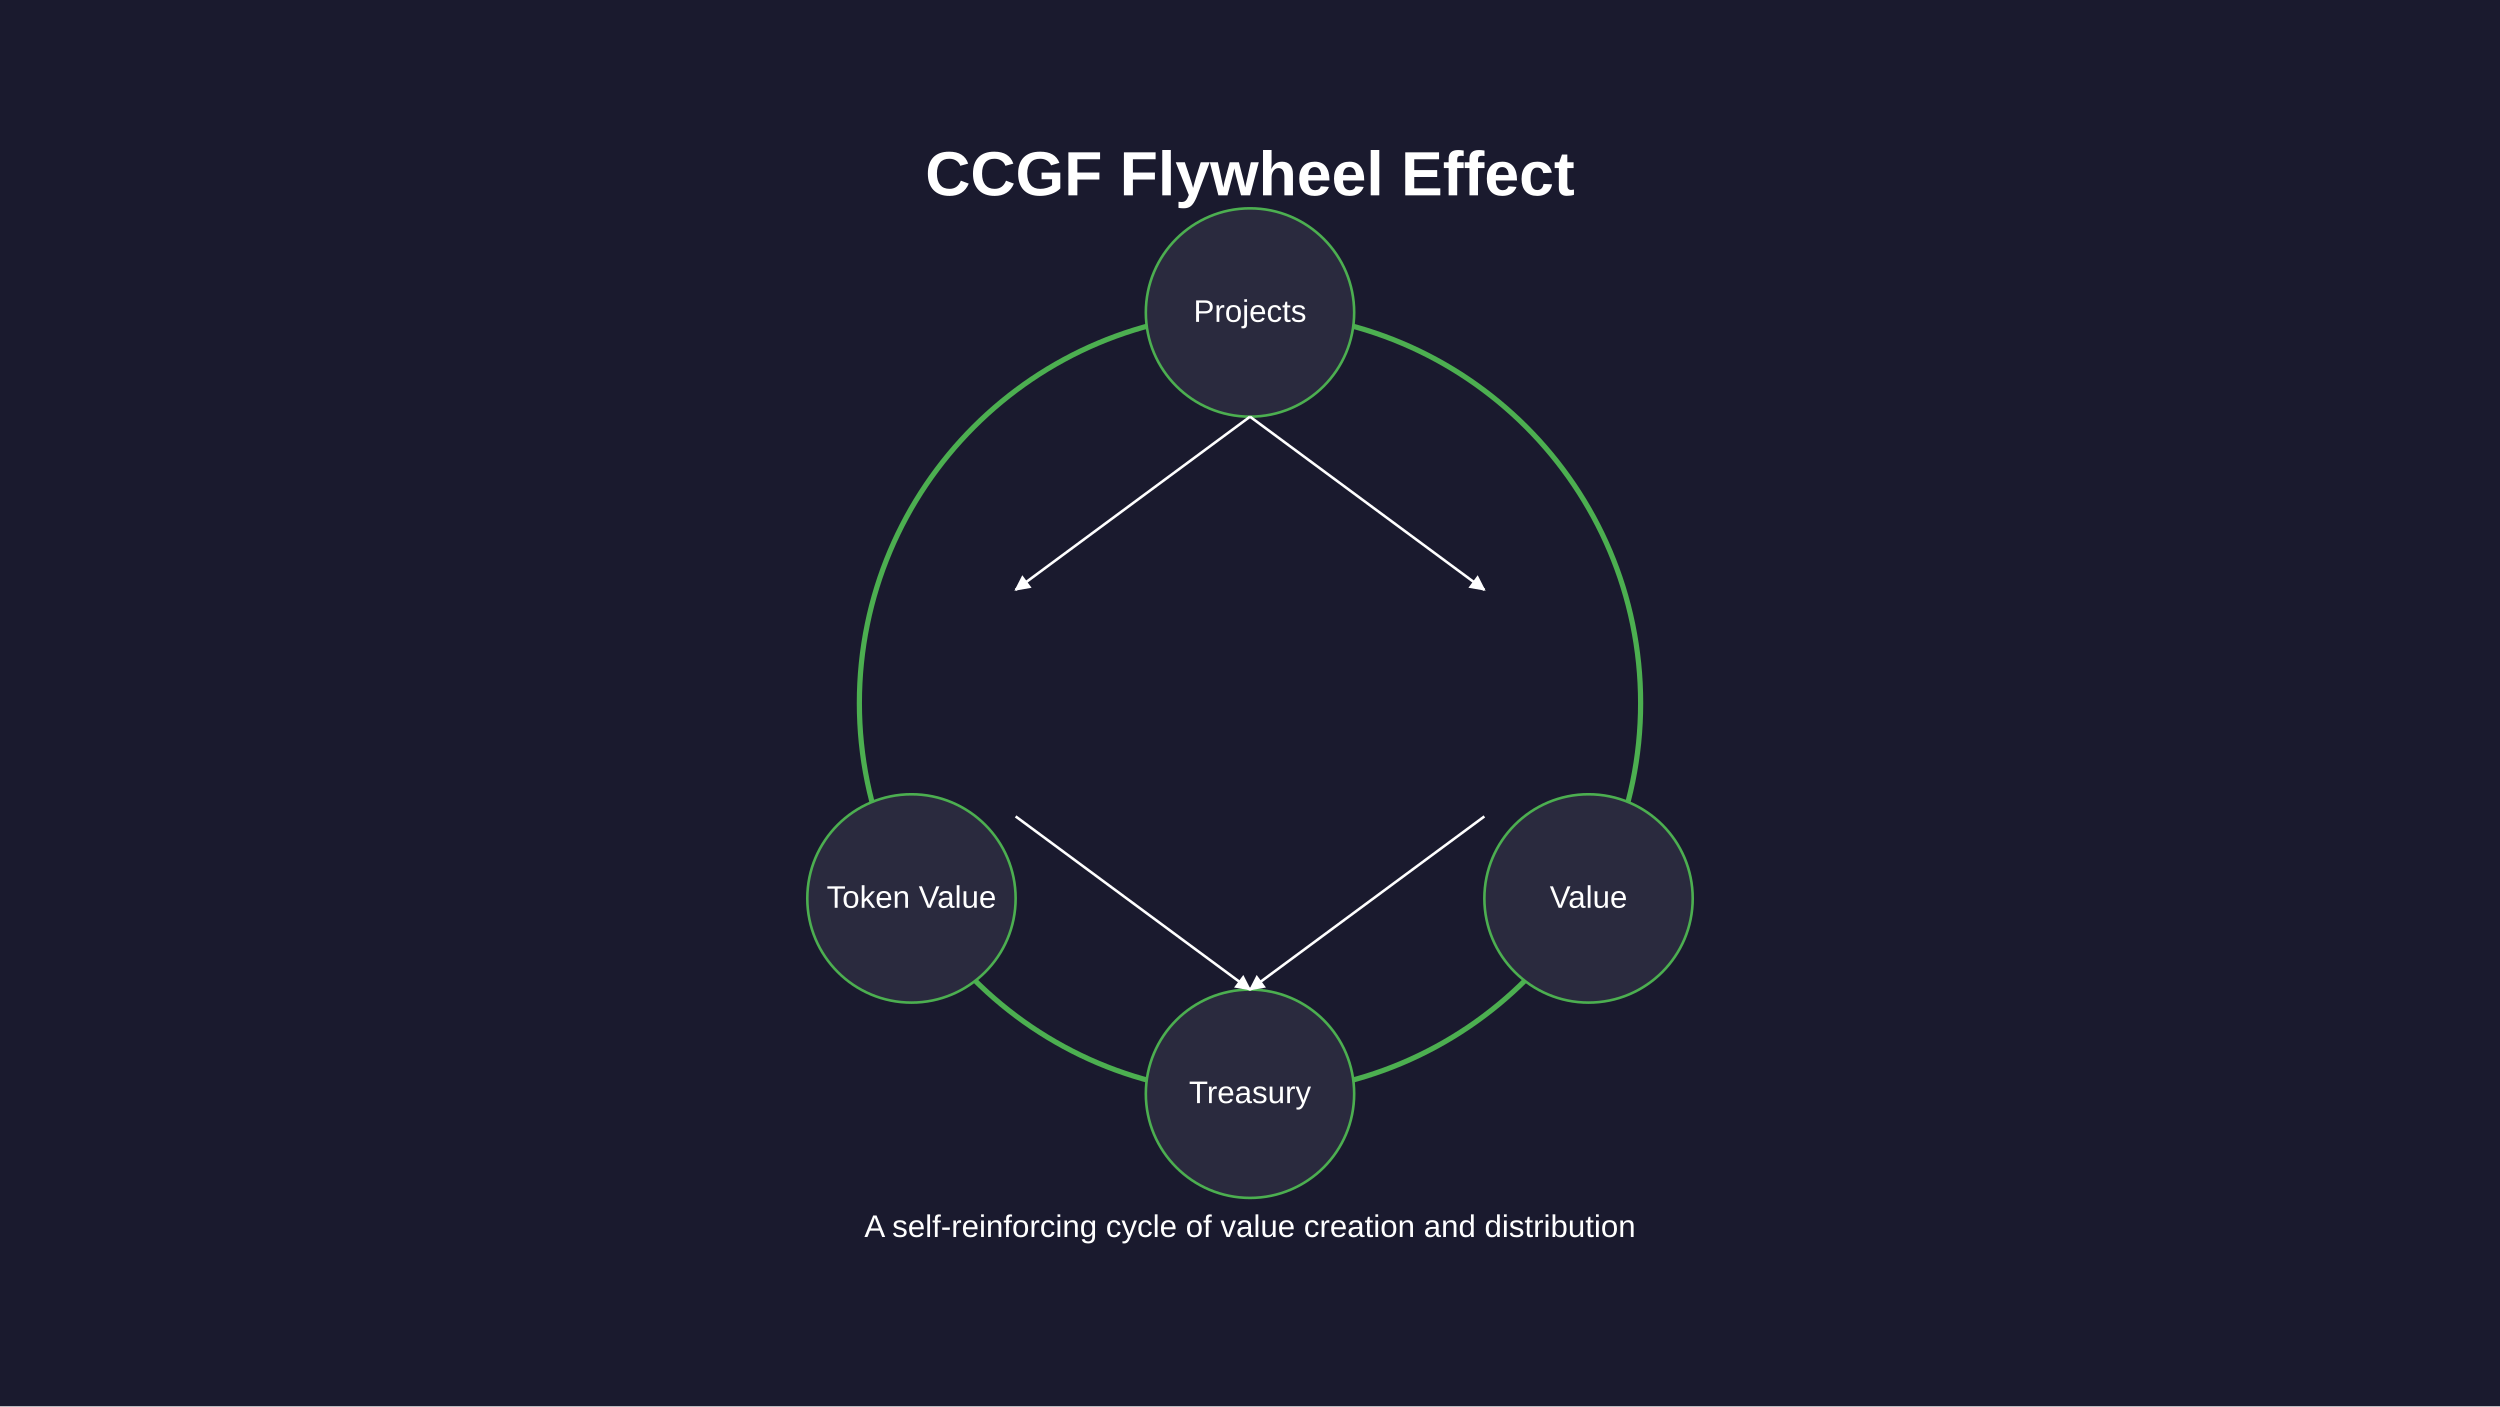
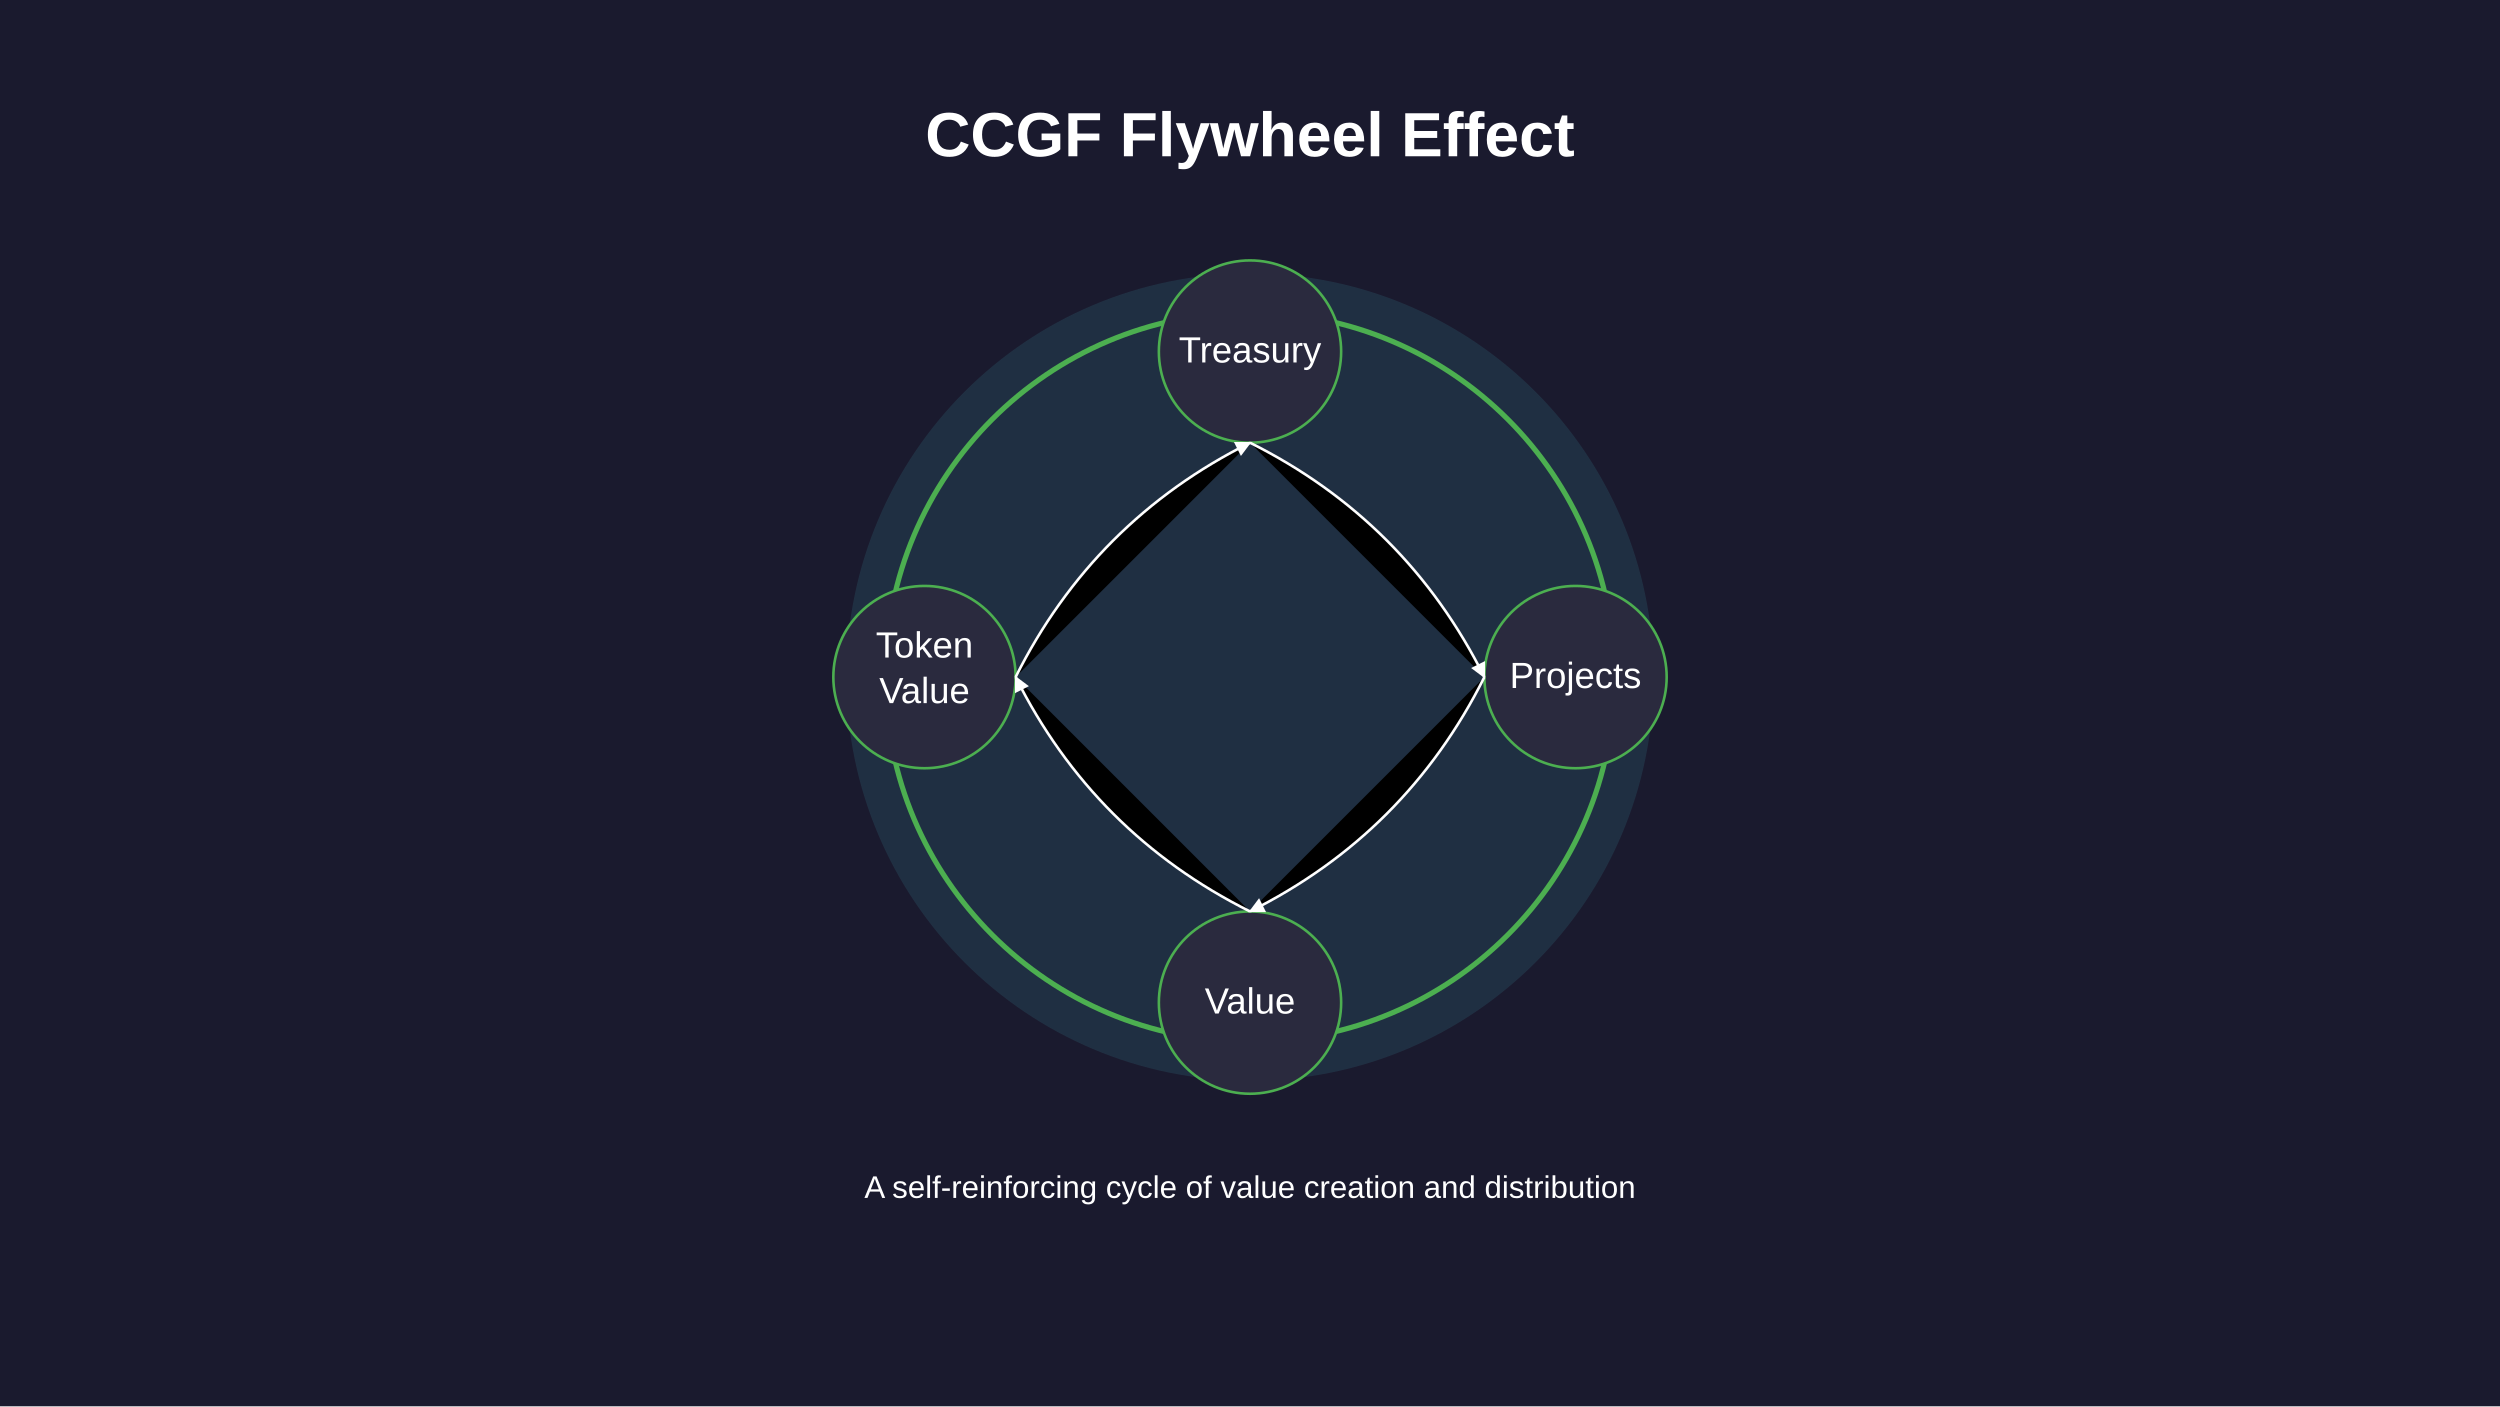
<svg xmlns="http://www.w3.org/2000/svg" width="1920" height="1080" viewBox="0 0 1920 1080">
  <rect width="100%" height="100%" fill="#1a1a2e" />
-   <text x="960" y="150" font-family="Arial, sans-serif" font-size="48" fill="#ffffff" text-anchor="middle" font-weight="bold">
+   <text x="960" y="120" font-family="Arial, sans-serif" font-size="48" fill="#ffffff" text-anchor="middle" font-weight="bold">
        CCGF Flywheel Effect
    </text>
-   <g transform="translate(960,540)">
-     <animateTransform attributeName="transform" attributeType="XML" type="rotate" from="0 0 0" to="360 0 0" dur="20s" repeatCount="indefinite" />
-     <circle r="300" fill="none" stroke="#4CAF50" stroke-width="4" />
-     <g transform="translate(0,-300)">
-       <circle r="80" fill="#2a2a3e" stroke="#4CAF50" stroke-width="2" />
-       <text x="0" y="0" font-family="Arial, sans-serif" font-size="24" fill="#ffffff" text-anchor="middle" dy=".3em">Projects</text>
+   <g transform="translate(960,520)">
+     <circle r="310" fill="#56f5ff" opacity="0.1" />
+     <circle r="280" fill="none" stroke="#4CAF50" stroke-width="4" />
+     <g transform="translate(0,-250)">
+       <circle r="70" fill="#2a2a3e" stroke="#4CAF50" stroke-width="2" />
+       <text x="0" y="0" font-family="Arial, sans-serif" font-size="28" fill="#ffffff" text-anchor="middle" dy=".3em">Treasury</text>
    </g>
-     <g transform="translate(260,150)">
-       <circle r="80" fill="#2a2a3e" stroke="#4CAF50" stroke-width="2" />
-       <text x="0" y="0" font-family="Arial, sans-serif" font-size="24" fill="#ffffff" text-anchor="middle" dy=".3em">Value</text>
+     <g transform="translate(250,0)">
+       <circle r="70" fill="#2a2a3e" stroke="#4CAF50" stroke-width="2" />
+       <text x="0" y="0" font-family="Arial, sans-serif" font-size="28" fill="#ffffff" text-anchor="middle" dy=".3em">Projects</text>
    </g>
-     <g transform="translate(-260,150)">
-       <circle r="80" fill="#2a2a3e" stroke="#4CAF50" stroke-width="2" />
-       <text x="0" y="0" font-family="Arial, sans-serif" font-size="24" fill="#ffffff" text-anchor="middle" dy=".3em">Token Value</text>
+     <g transform="translate(0,250)">
+       <circle r="70" fill="#2a2a3e" stroke="#4CAF50" stroke-width="2" />
+       <text x="0" y="0" font-family="Arial, sans-serif" font-size="28" fill="#ffffff" text-anchor="middle" dy=".3em">Value</text>
    </g>
-     <g transform="translate(0,300)">
-       <circle r="80" fill="#2a2a3e" stroke="#4CAF50" stroke-width="2" />
-       <text x="0" y="0" font-family="Arial, sans-serif" font-size="24" fill="#ffffff" text-anchor="middle" dy=".3em">Treasury</text>
+     <g transform="translate(-250,0)">
+       <circle r="70" fill="#2a2a3e" stroke="#4CAF50" stroke-width="2" />
+       <text x="0" y="-15" font-family="Arial, sans-serif" font-size="28" fill="#ffffff" text-anchor="middle">Token</text>
+       <text x="0" y="20" font-family="Arial, sans-serif" font-size="28" fill="#ffffff" text-anchor="middle">Value</text>
    </g>
-     <path d="M 0,-220 L 180,-87" stroke="#ffffff" stroke-width="2" marker-end="url(#arrow)" />
-     <path d="M 180,87 L 0,220" stroke="#ffffff" stroke-width="2" marker-end="url(#arrow)" />
-     <path d="M -180,87 L 0,220" stroke="#ffffff" stroke-width="2" marker-end="url(#arrow)" />
-     <path d="M 0,-220 L -180,-87" stroke="#ffffff" stroke-width="2" marker-end="url(#arrow)" />
+     <path d="M 0,-180 Q 120,-120 180,0" stroke="#ffffff" stroke-width="2" marker-end="url(#arrow)" />
+     <path d="M 180,0 Q 120,120 0,180" stroke="#ffffff" stroke-width="2" marker-end="url(#arrow)" />
+     <path d="M 0,180 Q -120,120 -180,0" stroke="#ffffff" stroke-width="2" marker-end="url(#arrow)" />
+     <path d="M -180,0 Q -120,-120 0,-180" stroke="#ffffff" stroke-width="2" marker-end="url(#arrow)" />
  </g>
  <defs>
    <marker id="arrow" viewBox="0 0 10 10" refX="9" refY="5" markerWidth="6" markerHeight="6" orient="auto">
      <path d="M 0 0 L 10 5 L 0 10 z" fill="#ffffff" />
    </marker>
  </defs>
-   <text x="960" y="950" font-family="Arial, sans-serif" font-size="24" fill="#ffffff" text-anchor="middle">
+   <text x="960" y="920" font-family="Arial, sans-serif" font-size="24" fill="#ffffff" text-anchor="middle">
        A self-reinforcing cycle of value creation and distribution
    </text>
</svg>
